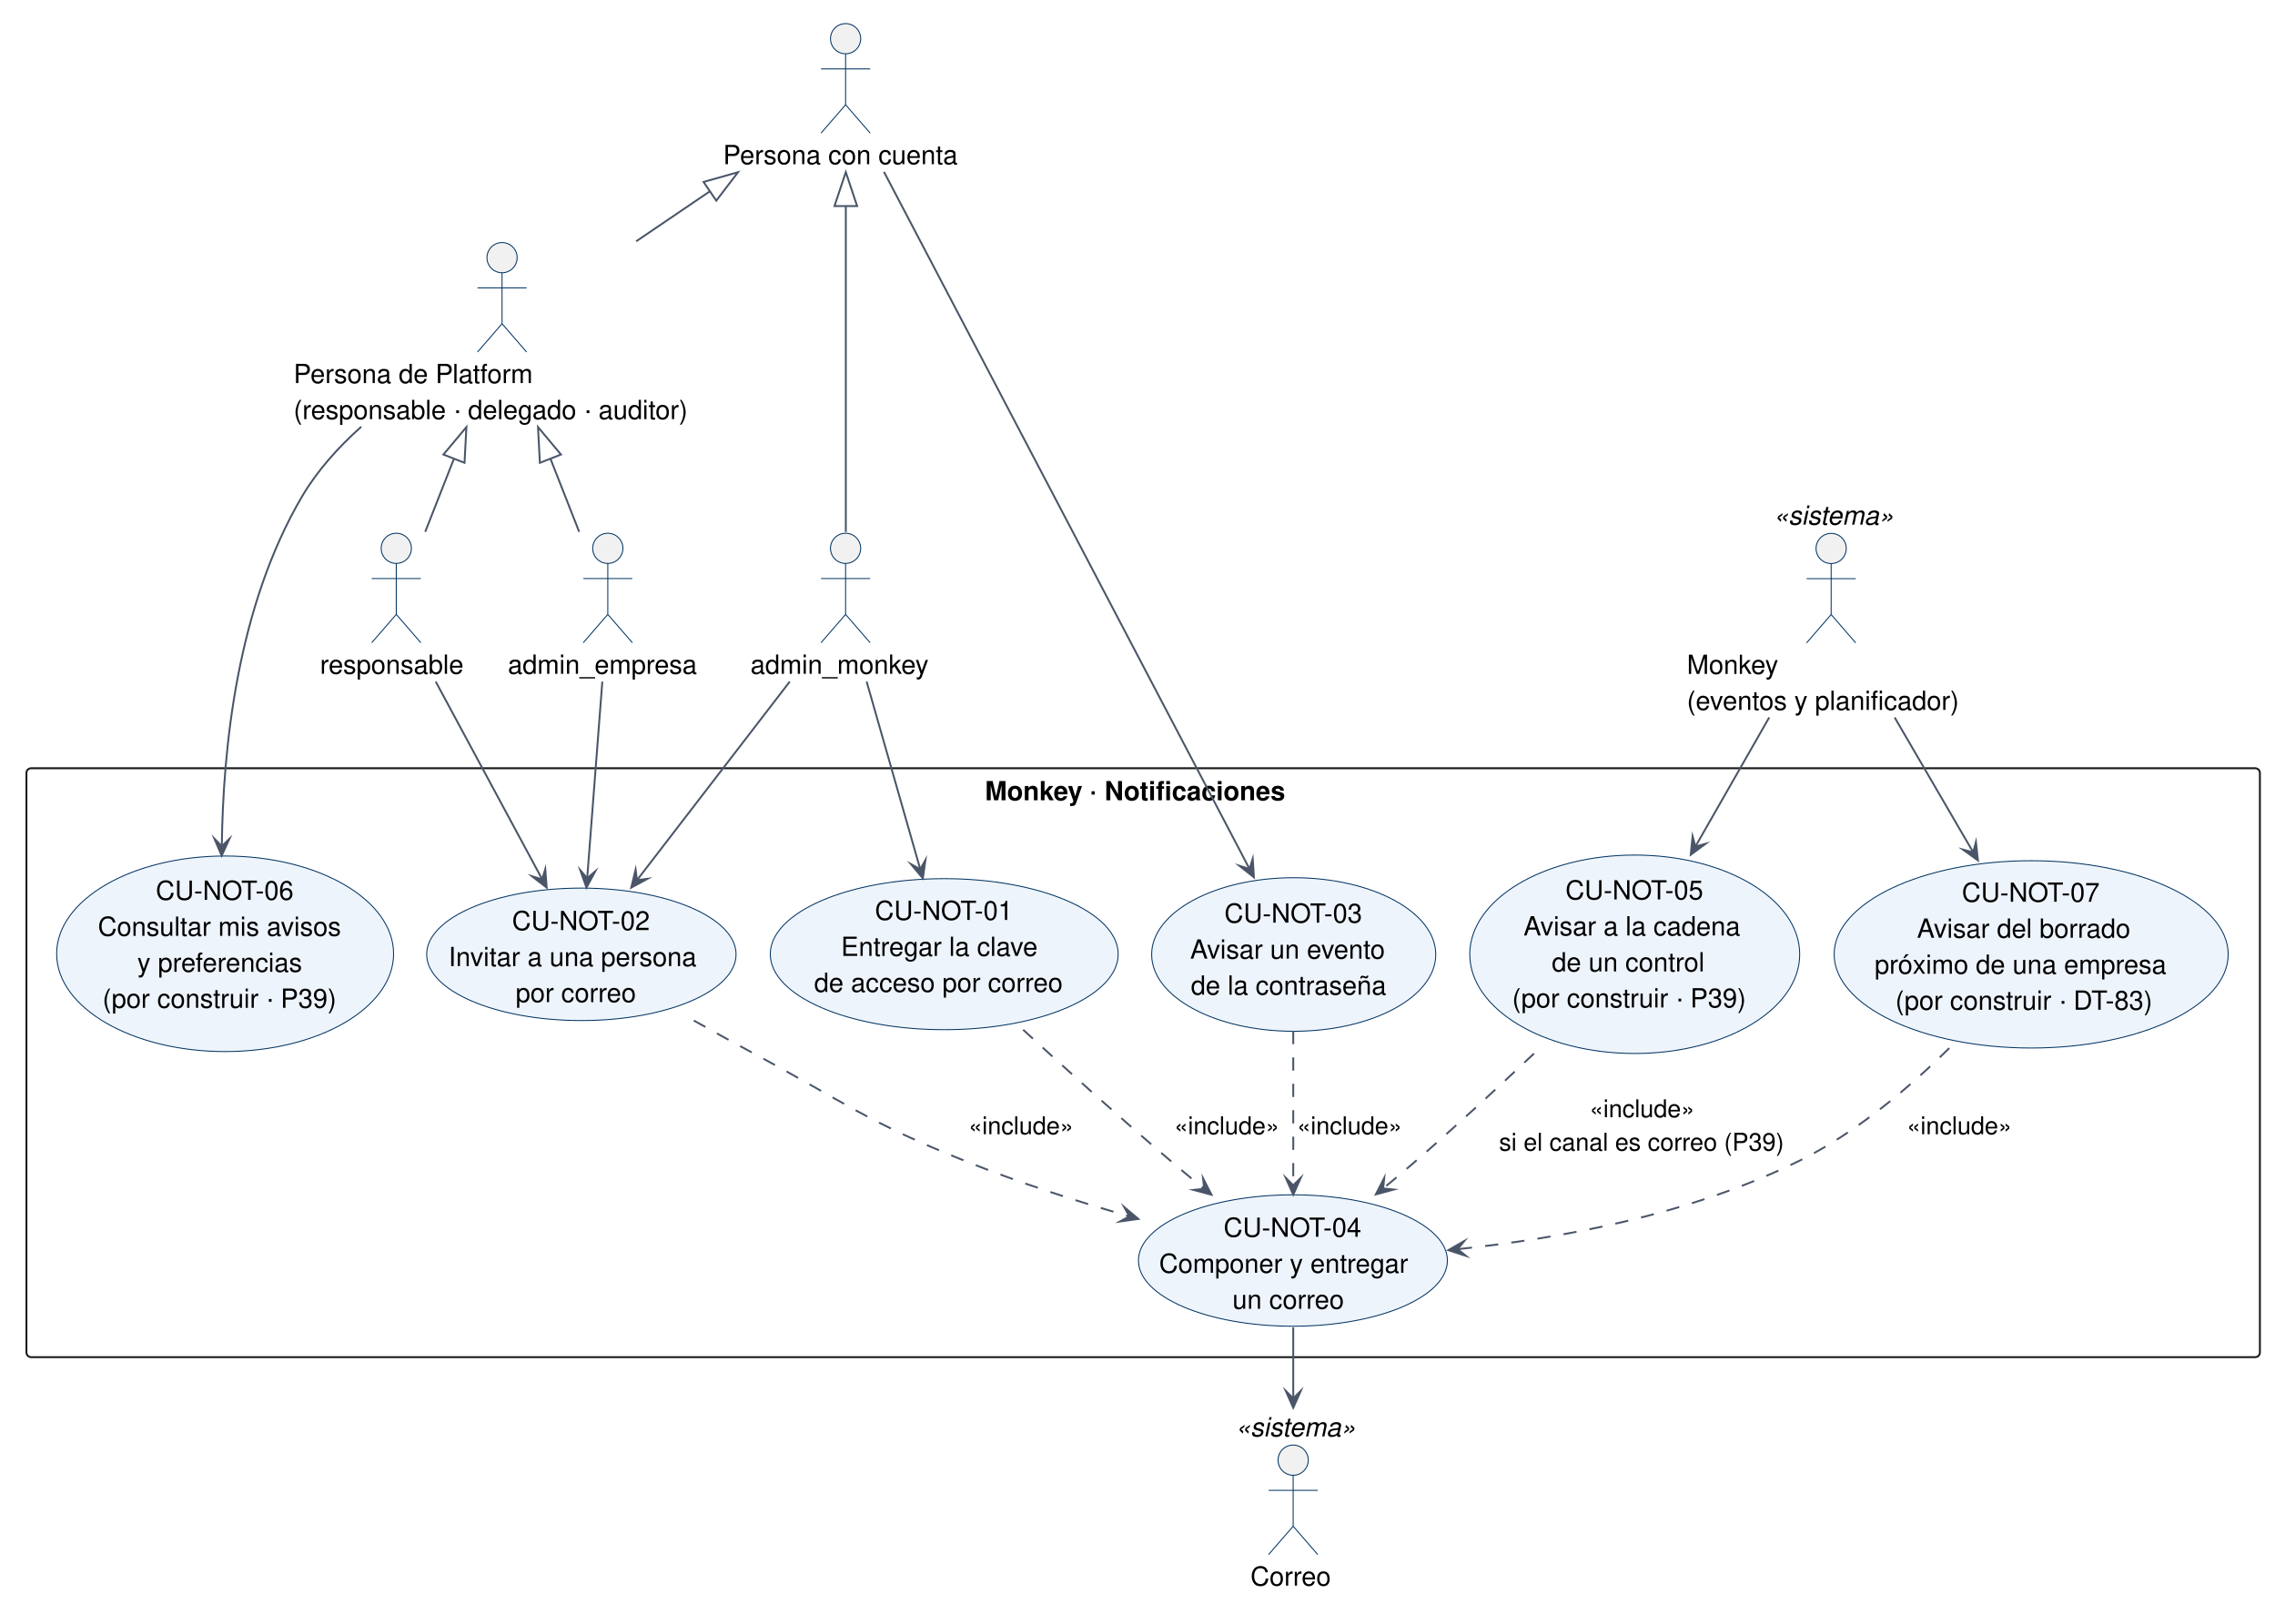
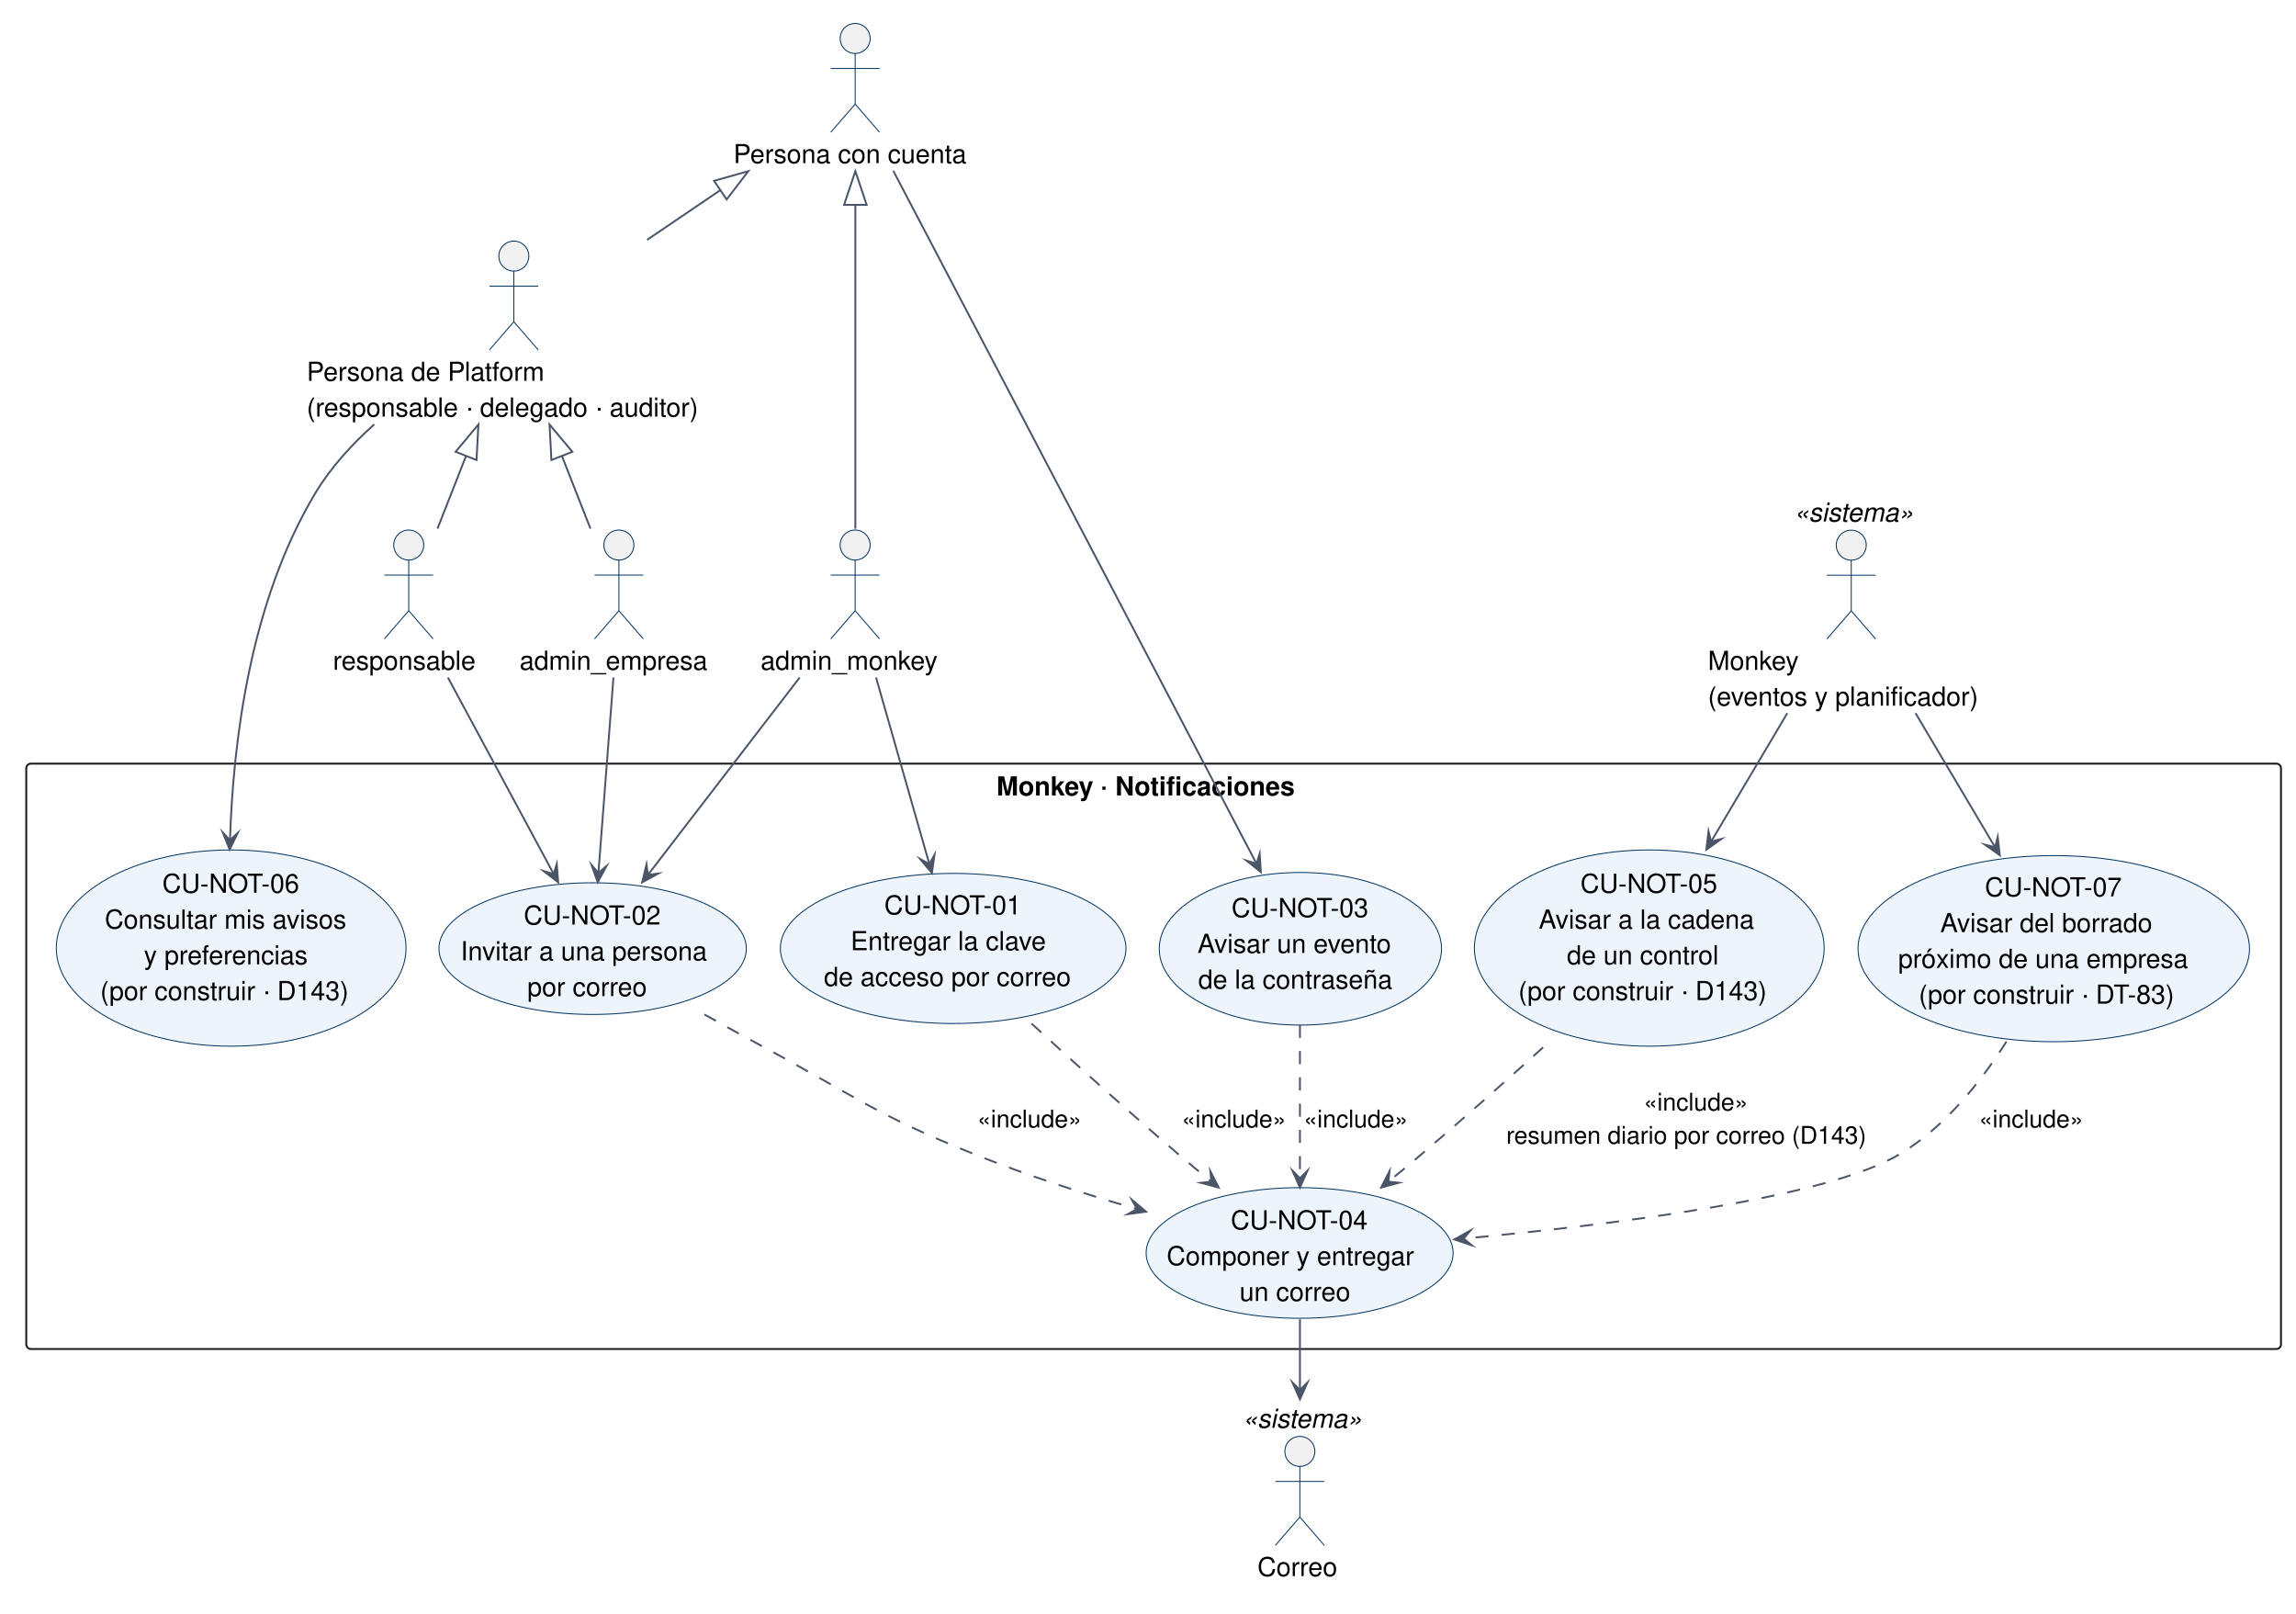
- <svg xmlns="http://www.w3.org/2000/svg" version="1.1" data-diagram-type="DESCRIPTION" style="width:1205px;height:860px;background:#FFFFFF;" width="1205px" height="860px" viewBox="0 0 1205 860" zoomAndPan="magnify" preserveAspectRatio="none" contentStyleType="text/css">
+ <svg xmlns="http://www.w3.org/2000/svg" version="1.1" data-diagram-type="DESCRIPTION" style="width:1224px;height:860px;background:#FFFFFF;" width="1224px" height="860px" viewBox="0 0 1224 860" zoomAndPan="magnify" preserveAspectRatio="none" contentStyleType="text/css">
  <defs />
  <g font-family="sans-serif" lengthAdjust="spacing">
    <g class="cluster" data-qualified-name="Monkey . Notificaciones" id="ent0016" data-source-line="31">
-       <rect x="14" y="407" width="1183" height="312" fill="none" style="stroke:#181818;stroke-width:1;" rx="2.5" ry="2.5" />
-       <text x="521.724" y="423.966" fill="#000" font-size="14" textLength="167.551" font-weight="700" font-family="Helvetica">Monkey · Notificaciones</text>
+       <rect x="14" y="407" width="1202" height="312" fill="none" style="stroke:#181818;stroke-width:1;" rx="2.5" ry="2.5" />
+       <text x="531.224" y="423.966" fill="#000" font-size="14" textLength="167.551" font-weight="700" font-family="Helvetica">Monkey · Notificaciones</text>
    </g>
    <g class="entity" data-qualified-name="ConCuenta" id="ent0001" data-source-line="18">
-       <ellipse cx="447.89" cy="20.5" rx="8" ry="8" fill="#F1F1F1" style="stroke:#013362;stroke-width:0.5;" />
-       <path d="M447.89,28.5 L447.89,55.5 M434.89,36.5 L460.89,36.5 M447.89,55.5 L434.89,70.5 M447.89,55.5 L460.89,70.5" style="stroke:#013362;stroke-width:0.5;" fill="none" />
-       <text x="383" y="86.966" fill="#000" font-size="14" textLength="129.779" font-family="Helvetica">Persona con cuenta</text>
+       <ellipse cx="455.89" cy="20.5" rx="8" ry="8" fill="#F1F1F1" style="stroke:#013362;stroke-width:0.5;" />
+       <path d="M455.89,28.5 L455.89,55.5 M442.89,36.5 L468.89,36.5 M455.89,55.5 L442.89,70.5 M455.89,55.5 L468.89,70.5" style="stroke:#013362;stroke-width:0.5;" fill="none" />
+       <text x="391" y="86.966" fill="#000" font-size="14" textLength="129.779" font-family="Helvetica">Persona con cuenta</text>
    </g>
    <g class="entity" data-qualified-name="Persona" id="ent0002" data-source-line="19">
-       <ellipse cx="265.925" cy="136.5" rx="8" ry="8" fill="#F1F1F1" style="stroke:#013362;stroke-width:0.5;" />
-       <path d="M265.925,144.5 L265.925,171.5 M252.925,152.5 L278.925,152.5 M265.925,171.5 L252.925,186.5 M265.925,171.5 L278.925,186.5" style="stroke:#013362;stroke-width:0.5;" fill="none" />
-       <text x="155.5" y="202.966" fill="#000" font-size="14" textLength="134.764" font-family="Helvetica">Persona de Platform</text>
-       <text x="155.5" y="222.034" fill="#000" font-size="14" textLength="220.849" font-family="Helvetica">(responsable · delegado · auditor)</text>
+       <ellipse cx="273.925" cy="136.5" rx="8" ry="8" fill="#F1F1F1" style="stroke:#013362;stroke-width:0.5;" />
+       <path d="M273.925,144.5 L273.925,171.5 M260.925,152.5 L286.925,152.5 M273.925,171.5 L260.925,186.5 M273.925,171.5 L286.925,186.5" style="stroke:#013362;stroke-width:0.5;" fill="none" />
+       <text x="163.5" y="202.966" fill="#000" font-size="14" textLength="134.764" font-family="Helvetica">Persona de Platform</text>
+       <text x="163.5" y="222.034" fill="#000" font-size="14" textLength="220.849" font-family="Helvetica">(responsable · delegado · auditor)</text>
    </g>
    <g class="entity" data-qualified-name="Responsable" id="ent0003" data-source-line="20">
-       <ellipse cx="209.897" cy="290.5" rx="8" ry="8" fill="#F1F1F1" style="stroke:#013362;stroke-width:0.5;" />
-       <path d="M209.897,298.5 L209.897,325.5 M196.897,306.5 L222.897,306.5 M209.897,325.5 L196.897,340.5 M209.897,325.5 L222.897,340.5" style="stroke:#013362;stroke-width:0.5;" fill="none" />
-       <text x="169.5" y="356.966" fill="#000" font-size="14" textLength="80.794" font-family="Helvetica">responsable</text>
+       <ellipse cx="217.897" cy="290.5" rx="8" ry="8" fill="#F1F1F1" style="stroke:#013362;stroke-width:0.5;" />
+       <path d="M217.897,298.5 L217.897,325.5 M204.897,306.5 L230.897,306.5 M217.897,325.5 L204.897,340.5 M217.897,325.5 L230.897,340.5" style="stroke:#013362;stroke-width:0.5;" fill="none" />
+       <text x="177.5" y="356.966" fill="#000" font-size="14" textLength="80.794" font-family="Helvetica">responsable</text>
    </g>
    <g class="entity" data-qualified-name="AdminEmpresa" id="ent0004" data-source-line="21">
-       <ellipse cx="321.934" cy="290.5" rx="8" ry="8" fill="#F1F1F1" style="stroke:#013362;stroke-width:0.5;" />
-       <path d="M321.934,298.5 L321.934,325.5 M308.934,306.5 L334.934,306.5 M321.934,325.5 L308.934,340.5 M321.934,325.5 L334.934,340.5" style="stroke:#013362;stroke-width:0.5;" fill="none" />
-       <text x="269" y="356.966" fill="#000" font-size="14" textLength="105.868" font-family="Helvetica">admin_empresa</text>
+       <ellipse cx="329.934" cy="290.5" rx="8" ry="8" fill="#F1F1F1" style="stroke:#013362;stroke-width:0.5;" />
+       <path d="M329.934,298.5 L329.934,325.5 M316.934,306.5 L342.934,306.5 M329.934,325.5 L316.934,340.5 M329.934,325.5 L342.934,340.5" style="stroke:#013362;stroke-width:0.5;" fill="none" />
+       <text x="277" y="356.966" fill="#000" font-size="14" textLength="105.868" font-family="Helvetica">admin_empresa</text>
    </g>
    <g class="entity" data-qualified-name="AdminMonkey" id="ent0005" data-source-line="22">
-       <ellipse cx="447.879" cy="290.5" rx="8" ry="8" fill="#F1F1F1" style="stroke:#013362;stroke-width:0.5;" />
-       <path d="M447.879,298.5 L447.879,325.5 M434.879,306.5 L460.879,306.5 M447.879,325.5 L434.879,340.5 M447.879,325.5 L460.879,340.5" style="stroke:#013362;stroke-width:0.5;" fill="none" />
-       <text x="397.5" y="356.966" fill="#000" font-size="14" textLength="100.758" font-family="Helvetica">admin_monkey</text>
+       <ellipse cx="455.879" cy="290.5" rx="8" ry="8" fill="#F1F1F1" style="stroke:#013362;stroke-width:0.5;" />
+       <path d="M455.879,298.5 L455.879,325.5 M442.879,306.5 L468.879,306.5 M455.879,325.5 L442.879,340.5 M455.879,325.5 L468.879,340.5" style="stroke:#013362;stroke-width:0.5;" fill="none" />
+       <text x="405.5" y="356.966" fill="#000" font-size="14" textLength="100.758" font-family="Helvetica">admin_monkey</text>
    </g>
    <g class="entity" data-qualified-name="Reloj" id="ent0006" data-source-line="23">
-       <ellipse cx="969.905" cy="290.568" rx="8" ry="8" fill="#F1F1F1" style="stroke:#013362;stroke-width:0.5;" />
-       <path d="M969.905,298.568 L969.905,325.568 M956.905,306.568 L982.905,306.568 M969.905,325.568 L956.905,340.568 M969.905,325.568 L982.905,340.568" style="stroke:#013362;stroke-width:0.5;" fill="none" />
-       <text x="893.5" y="357.034" fill="#000" font-size="14" textLength="52.332" font-family="Helvetica">Monkey</text>
-       <text x="893.5" y="376.102" fill="#000" font-size="14" textLength="152.809" font-family="Helvetica">(eventos y planificador)</text>
-       <text x="939.455" y="277.966" fill="#000" font-size="14" textLength="60.9" font-style="italic" font-family="Helvetica">«sistema»</text>
+       <ellipse cx="986.905" cy="290.568" rx="8" ry="8" fill="#F1F1F1" style="stroke:#013362;stroke-width:0.5;" />
+       <path d="M986.905,298.568 L986.905,325.568 M973.905,306.568 L999.905,306.568 M986.905,325.568 L973.905,340.568 M986.905,325.568 L999.905,340.568" style="stroke:#013362;stroke-width:0.5;" fill="none" />
+       <text x="910.5" y="357.034" fill="#000" font-size="14" textLength="52.332" font-family="Helvetica">Monkey</text>
+       <text x="910.5" y="376.102" fill="#000" font-size="14" textLength="152.809" font-family="Helvetica">(eventos y planificador)</text>
+       <text x="956.455" y="277.966" fill="#000" font-size="14" textLength="60.9" font-style="italic" font-family="Helvetica">«sistema»</text>
    </g>
    <g class="entity" data-qualified-name="Correo" id="ent0007" data-source-line="24">
-       <ellipse cx="684.95" cy="773.568" rx="8" ry="8" fill="#F1F1F1" style="stroke:#013362;stroke-width:0.5;" />
-       <path d="M684.95,781.568 L684.95,808.568 M671.95,789.568 L697.95,789.568 M684.95,808.568 L671.95,823.568 M684.95,808.568 L697.95,823.568" style="stroke:#013362;stroke-width:0.5;" fill="none" />
-       <text x="662.326" y="840.034" fill="#000" font-size="14" textLength="45.248" font-family="Helvetica">Correo</text>
-       <text x="654.5" y="760.966" fill="#000" font-size="14" textLength="60.9" font-style="italic" font-family="Helvetica">«sistema»</text>
+       <ellipse cx="692.95" cy="773.568" rx="8" ry="8" fill="#F1F1F1" style="stroke:#013362;stroke-width:0.5;" />
+       <path d="M692.95,781.568 L692.95,808.568 M679.95,789.568 L705.95,789.568 M692.95,808.568 L679.95,823.568 M692.95,808.568 L705.95,823.568" style="stroke:#013362;stroke-width:0.5;" fill="none" />
+       <text x="670.326" y="840.034" fill="#000" font-size="14" textLength="45.248" font-family="Helvetica">Correo</text>
+       <text x="662.5" y="760.966" fill="#000" font-size="14" textLength="60.9" font-style="italic" font-family="Helvetica">«sistema»</text>
    </g>
    <g class="entity" data-qualified-name="Monkey . Notificaciones.CU1" id="ent0017" data-source-line="32">
-       <ellipse cx="500.133" cy="505.508" rx="92.133" ry="40.008" fill="#EEF4FB" style="stroke:#013362;stroke-width:0.5;" />
-       <text x="463.397" y="487.357" fill="#000" font-size="14" textLength="73.472" font-family="Helvetica">CU-NOT-01</text>
-       <text x="445.456" y="506.425" fill="#000" font-size="14" textLength="109.354" font-family="Helvetica">Entregar la clave</text>
-       <text x="431.246" y="525.493" fill="#000" font-size="14" textLength="137.773" font-family="Helvetica">de acceso por correo</text>
+       <ellipse cx="508.133" cy="505.508" rx="92.133" ry="40.008" fill="#EEF4FB" style="stroke:#013362;stroke-width:0.5;" />
+       <text x="471.397" y="487.357" fill="#000" font-size="14" textLength="73.472" font-family="Helvetica">CU-NOT-01</text>
+       <text x="453.456" y="506.425" fill="#000" font-size="14" textLength="109.354" font-family="Helvetica">Entregar la clave</text>
+       <text x="439.246" y="525.493" fill="#000" font-size="14" textLength="137.773" font-family="Helvetica">de acceso por correo</text>
    </g>
    <g class="entity" data-qualified-name="Monkey . Notificaciones.CU2" id="ent0018" data-source-line="33">
-       <ellipse cx="307.936" cy="505.59" rx="81.936" ry="35.09" fill="#EEF4FB" style="stroke:#013362;stroke-width:0.5;" />
-       <text x="271.201" y="492.755" fill="#000" font-size="14" textLength="73.472" font-family="Helvetica">CU-NOT-02</text>
-       <text x="237.58" y="511.823" fill="#000" font-size="14" textLength="140.713" font-family="Helvetica">Invitar a una persona</text>
-       <text x="273.126" y="530.891" fill="#000" font-size="14" textLength="69.622" font-family="Helvetica">por correo</text>
+       <ellipse cx="315.936" cy="505.59" rx="81.936" ry="35.09" fill="#EEF4FB" style="stroke:#013362;stroke-width:0.5;" />
+       <text x="279.201" y="492.755" fill="#000" font-size="14" textLength="73.472" font-family="Helvetica">CU-NOT-02</text>
+       <text x="245.58" y="511.823" fill="#000" font-size="14" textLength="140.713" font-family="Helvetica">Invitar a una persona</text>
+       <text x="281.126" y="530.891" fill="#000" font-size="14" textLength="69.622" font-family="Helvetica">por correo</text>
    </g>
    <g class="entity" data-qualified-name="Monkey . Notificaciones.CU3" id="ent0019" data-source-line="34">
-       <ellipse cx="685.238" cy="505.677" rx="75.238" ry="40.677" fill="#EEF4FB" style="stroke:#013362;stroke-width:0.5;" />
-       <text x="648.502" y="488.804" fill="#000" font-size="14" textLength="73.472" font-family="Helvetica">CU-NOT-03</text>
-       <text x="630.4" y="507.872" fill="#000" font-size="14" textLength="109.676" font-family="Helvetica">Avisar un evento</text>
-       <text x="630.792" y="526.939" fill="#000" font-size="14" textLength="108.892" font-family="Helvetica">de la contraseña</text>
+       <ellipse cx="693.238" cy="505.677" rx="75.238" ry="40.677" fill="#EEF4FB" style="stroke:#013362;stroke-width:0.5;" />
+       <text x="656.502" y="488.804" fill="#000" font-size="14" textLength="73.472" font-family="Helvetica">CU-NOT-03</text>
+       <text x="638.4" y="507.872" fill="#000" font-size="14" textLength="109.676" font-family="Helvetica">Avisar un evento</text>
+       <text x="638.792" y="526.939" fill="#000" font-size="14" textLength="108.892" font-family="Helvetica">de la contraseña</text>
    </g>
    <g class="entity" data-qualified-name="Monkey . Notificaciones.CU4" id="ent0020" data-source-line="35">
-       <ellipse cx="684.825" cy="667.807" rx="81.825" ry="34.807" fill="#EEF4FB" style="stroke:#013362;stroke-width:0.5;" />
-       <text x="648.089" y="655.233" fill="#000" font-size="14" textLength="73.472" font-family="Helvetica">CU-NOT-04</text>
-       <text x="613.943" y="674.301" fill="#000" font-size="14" textLength="141.763" font-family="Helvetica">Componer y entregar</text>
-       <text x="652.793" y="693.369" fill="#000" font-size="14" textLength="64.064" font-family="Helvetica">un correo</text>
+       <ellipse cx="692.825" cy="667.807" rx="81.825" ry="34.807" fill="#EEF4FB" style="stroke:#013362;stroke-width:0.5;" />
+       <text x="656.089" y="655.233" fill="#000" font-size="14" textLength="73.472" font-family="Helvetica">CU-NOT-04</text>
+       <text x="621.943" y="674.301" fill="#000" font-size="14" textLength="141.763" font-family="Helvetica">Componer y entregar</text>
+       <text x="660.793" y="693.369" fill="#000" font-size="14" textLength="64.064" font-family="Helvetica">un correo</text>
    </g>
    <g class="entity" data-qualified-name="Monkey . Notificaciones.CU5" id="ent0021" data-source-line="36">
-       <ellipse cx="865.876" cy="505.561" rx="87.376" ry="52.561" fill="#EEF4FB" style="stroke:#013362;stroke-width:0.5;" />
-       <text x="829.14" y="476.512" fill="#000" font-size="14" textLength="73.472" font-family="Helvetica">CU-NOT-05</text>
-       <text x="806.958" y="495.58" fill="#000" font-size="14" textLength="117.838" font-family="Helvetica">Avisar a la cadena</text>
-       <text x="821.951" y="514.648" fill="#000" font-size="14" textLength="87.85" font-family="Helvetica">de un control</text>
-       <text x="800.952" y="533.716" fill="#000" font-size="14" textLength="129.85" font-family="Helvetica">(por construir · P39)</text>
+       <ellipse cx="879.238" cy="505.299" rx="93.238" ry="52.299" fill="#EEF4FB" style="stroke:#013362;stroke-width:0.5;" />
+       <text x="842.502" y="475.838" fill="#000" font-size="14" textLength="73.472" font-family="Helvetica">CU-NOT-05</text>
+       <text x="820.319" y="494.906" fill="#000" font-size="14" textLength="117.838" font-family="Helvetica">Avisar a la cadena</text>
+       <text x="835.313" y="513.974" fill="#000" font-size="14" textLength="87.85" font-family="Helvetica">de un control</text>
+       <text x="809.434" y="533.042" fill="#000" font-size="14" textLength="139.607" font-family="Helvetica">(por construir · D143)</text>
    </g>
    <g class="entity" data-qualified-name="Monkey . Notificaciones.CU6" id="ent0022" data-source-line="37">
-       <ellipse cx="119.236" cy="505.302" rx="89.236" ry="51.802" fill="#EEF4FB" style="stroke:#013362;stroke-width:0.5;" />
-       <text x="82.5" y="476.717" fill="#000" font-size="14" textLength="73.472" font-family="Helvetica">CU-NOT-06</text>
-       <text x="51.847" y="495.785" fill="#000" font-size="14" textLength="134.777" font-family="Helvetica">Consultar mis avisos</text>
-       <text x="72.735" y="514.853" fill="#000" font-size="14" textLength="93.002" font-family="Helvetica">y preferencias</text>
-       <text x="54.311" y="533.921" fill="#000" font-size="14" textLength="129.85" font-family="Helvetica">(por construir · P39)</text>
+       <ellipse cx="123.238" cy="505.299" rx="93.238" ry="52.299" fill="#EEF4FB" style="stroke:#013362;stroke-width:0.5;" />
+       <text x="86.502" y="475.838" fill="#000" font-size="14" textLength="73.472" font-family="Helvetica">CU-NOT-06</text>
+       <text x="55.849" y="494.906" fill="#000" font-size="14" textLength="134.777" font-family="Helvetica">Consultar mis avisos</text>
+       <text x="76.737" y="513.974" fill="#000" font-size="14" textLength="93.002" font-family="Helvetica">y preferencias</text>
+       <text x="53.434" y="533.042" fill="#000" font-size="14" textLength="139.607" font-family="Helvetica">(por construir · D143)</text>
    </g>
    <g class="entity" data-qualified-name="Monkey . Notificaciones.CU7" id="ent0023" data-source-line="38">
-       <ellipse cx="1075.856" cy="505.61" rx="104.356" ry="49.61" fill="#EEF4FB" style="stroke:#013362;stroke-width:0.5;" />
-       <text x="1039.12" y="477.737" fill="#000" font-size="14" textLength="73.472" font-family="Helvetica">CU-NOT-07</text>
-       <text x="1015.363" y="496.805" fill="#000" font-size="14" textLength="120.988" font-family="Helvetica">Avisar del borrado</text>
-       <text x="992.928" y="515.873" fill="#000" font-size="14" textLength="165.857" font-family="Helvetica">próximo de una empresa</text>
-       <text x="1003.911" y="534.941" fill="#000" font-size="14" textLength="143.891" font-family="Helvetica">(por construir · DT-83)</text>
+       <ellipse cx="1094.856" cy="505.61" rx="104.356" ry="49.61" fill="#EEF4FB" style="stroke:#013362;stroke-width:0.5;" />
+       <text x="1058.12" y="477.737" fill="#000" font-size="14" textLength="73.472" font-family="Helvetica">CU-NOT-07</text>
+       <text x="1034.363" y="496.805" fill="#000" font-size="14" textLength="120.988" font-family="Helvetica">Avisar del borrado</text>
+       <text x="1011.928" y="515.873" fill="#000" font-size="14" textLength="165.857" font-family="Helvetica">próximo de una empresa</text>
+       <text x="1022.911" y="534.941" fill="#000" font-size="14" textLength="143.891" font-family="Helvetica">(por construir · DT-83)</text>
    </g>
    <g class="link" data-entity-1="ent0001" data-entity-2="ent0002" id="lnk9" data-link-type="extension">
-       <polygon points="390.913,91.237,372.65,96.379,379.388,106.309,390.913,91.237" fill="none" style="stroke:#4A5568;stroke-width:1;stroke-linejoin:miter;stroke-miterlimit:10;" />
-       <path d="M376.019,101.344 C358.922,112.946 354.857,115.704 336.981,127.834" style="stroke:#4A5568;stroke-width:1;" fill="none" />
+       <polygon points="398.913,91.237,380.65,96.379,387.388,106.309,398.913,91.237" fill="none" style="stroke:#4A5568;stroke-width:1;stroke-linejoin:miter;stroke-miterlimit:10;" />
+       <path d="M384.019,101.344 C366.922,112.946 362.857,115.704 344.981,127.834" style="stroke:#4A5568;stroke-width:1;" fill="none" />
    </g>
    <g class="link" data-entity-1="ent0002" data-entity-2="ent0003" id="lnk11" data-link-type="extension">
-       <polygon points="247.041,226.244,234.873,240.802,246.042,245.191,247.041,226.244" fill="none" style="stroke:#4A5568;stroke-width:1;stroke-linejoin:miter;stroke-miterlimit:10;" />
-       <path d="M240.457,242.997 C233.35,261.083 231.955,264.632 225.228,281.749" style="stroke:#4A5568;stroke-width:1;" fill="none" />
+       <polygon points="255.041,226.244,242.873,240.802,254.042,245.191,255.041,226.244" fill="none" style="stroke:#4A5568;stroke-width:1;stroke-linejoin:miter;stroke-miterlimit:10;" />
+       <path d="M248.457,242.997 C241.35,261.083 239.955,264.632 233.228,281.749" style="stroke:#4A5568;stroke-width:1;" fill="none" />
    </g>
    <g class="link" data-entity-1="ent0002" data-entity-2="ent0004" id="lnk13" data-link-type="extension">
-       <polygon points="284.959,226.244,285.958,245.191,297.127,240.802,284.959,226.244" fill="none" style="stroke:#4A5568;stroke-width:1;stroke-linejoin:miter;stroke-miterlimit:10;" />
-       <path d="M291.543,242.997 C298.65,261.083 300.045,264.632 306.772,281.749" style="stroke:#4A5568;stroke-width:1;" fill="none" />
+       <polygon points="292.959,226.244,293.958,245.191,305.127,240.802,292.959,226.244" fill="none" style="stroke:#4A5568;stroke-width:1;stroke-linejoin:miter;stroke-miterlimit:10;" />
+       <path d="M299.543,242.997 C306.65,261.083 308.045,264.632 314.772,281.749" style="stroke:#4A5568;stroke-width:1;" fill="none" />
    </g>
    <g class="link" data-entity-1="ent0001" data-entity-2="ent0005" id="lnk15" data-link-type="extension">
-       <polygon points="448,91.183,442,109.183,454,109.183,448,91.183" fill="none" style="stroke:#4A5568;stroke-width:1;stroke-linejoin:miter;stroke-miterlimit:10;" />
-       <path d="M448,109.183 C448,160.063 448,230.955 448,281.828" style="stroke:#4A5568;stroke-width:1;" fill="none" />
+       <polygon points="456,91.183,450,109.183,462,109.183,456,91.183" fill="none" style="stroke:#4A5568;stroke-width:1;stroke-linejoin:miter;stroke-miterlimit:10;" />
+       <path d="M456,109.183 C456,160.063 456,230.955 456,281.828" style="stroke:#4A5568;stroke-width:1;" fill="none" />
    </g>
    <g class="link" data-entity-1="ent0005" data-entity-2="ent0017" id="lnk24" data-link-type="dependency">
-       <polygon points="488.809,465.331,490.182,455.578,487.435,460.523,482.49,457.776,488.809,465.331" fill="#4A5568" style="stroke:#4A5568;stroke-width:1;stroke-linejoin:miter;stroke-miterlimit:10;" />
-       <path d="M459.028,361.098 C467.793,391.775 478.628,429.697 487.435,460.523" style="stroke:#4A5568;stroke-width:1;" fill="none" />
+       <polygon points="496.809,465.331,498.182,455.578,495.435,460.523,490.49,457.776,496.809,465.331" fill="#4A5568" style="stroke:#4A5568;stroke-width:1;stroke-linejoin:miter;stroke-miterlimit:10;" />
+       <path d="M467.028,361.098 C475.793,391.775 486.628,429.697 495.435,460.523" style="stroke:#4A5568;stroke-width:1;" fill="none" />
    </g>
    <g class="link" data-entity-1="ent0005" data-entity-2="ent0018" id="lnk25" data-link-type="dependency">
-       <polygon points="334.343,470.254,343.001,465.559,337.392,466.291,336.66,460.681,334.343,470.254" fill="#4A5568" style="stroke:#4A5568;stroke-width:1;stroke-linejoin:miter;stroke-miterlimit:10;" />
-       <path d="M418.31,361.098 C393.427,393.444 361.286,435.228 337.392,466.291" style="stroke:#4A5568;stroke-width:1;" fill="none" />
+       <polygon points="342.343,470.254,351.001,465.559,345.392,466.291,344.66,460.681,342.343,470.254" fill="#4A5568" style="stroke:#4A5568;stroke-width:1;stroke-linejoin:miter;stroke-miterlimit:10;" />
+       <path d="M426.31,361.098 C401.427,393.444 369.286,435.228 345.392,466.291" style="stroke:#4A5568;stroke-width:1;" fill="none" />
    </g>
    <g class="link" data-entity-1="ent0003" data-entity-2="ent0018" id="lnk26" data-link-type="dependency">
-       <polygon points="289.56,470.254,288.815,460.433,287.189,465.851,281.771,464.226,289.56,470.254" fill="#4A5568" style="stroke:#4A5568;stroke-width:1;stroke-linejoin:miter;stroke-miterlimit:10;" />
-       <path d="M230.783,361.098 C248.201,393.444 270.463,434.789 287.189,465.851" style="stroke:#4A5568;stroke-width:1;" fill="none" />
+       <polygon points="297.56,470.254,296.815,460.433,295.189,465.851,289.771,464.226,297.56,470.254" fill="#4A5568" style="stroke:#4A5568;stroke-width:1;stroke-linejoin:miter;stroke-miterlimit:10;" />
+       <path d="M238.783,361.098 C256.201,393.444 278.463,434.789 295.189,465.851" style="stroke:#4A5568;stroke-width:1;" fill="none" />
    </g>
    <g class="link" data-entity-1="ent0004" data-entity-2="ent0018" id="lnk27" data-link-type="dependency">
-       <polygon points="310.634,470.254,315.313,461.587,311.018,465.269,307.336,460.974,310.634,470.254" fill="#4A5568" style="stroke:#4A5568;stroke-width:1;stroke-linejoin:miter;stroke-miterlimit:10;" />
-       <path d="M319.031,361.098 C316.543,393.444 313.407,434.206 311.018,465.269" style="stroke:#4A5568;stroke-width:1;" fill="none" />
+       <polygon points="318.634,470.254,323.313,461.587,319.018,465.269,315.336,460.974,318.634,470.254" fill="#4A5568" style="stroke:#4A5568;stroke-width:1;stroke-linejoin:miter;stroke-miterlimit:10;" />
+       <path d="M327.031,361.098 C324.543,393.444 321.407,434.206 319.018,465.269" style="stroke:#4A5568;stroke-width:1;" fill="none" />
    </g>
    <g class="link" data-entity-1="ent0001" data-entity-2="ent0019" id="lnk28" data-link-type="dependency">
-       <polygon points="664.169,464.772,663.532,454.944,661.847,460.344,656.447,458.659,664.169,464.772" fill="#4A5568" style="stroke:#4A5568;stroke-width:1;stroke-linejoin:miter;stroke-miterlimit:10;" />
-       <path d="M468.206,91.037 C512.759,176.006 616.725,374.287 661.847,460.344" style="stroke:#4A5568;stroke-width:1;" fill="none" />
+       <polygon points="672.169,464.772,671.532,454.944,669.847,460.344,664.447,458.659,672.169,464.772" fill="#4A5568" style="stroke:#4A5568;stroke-width:1;stroke-linejoin:miter;stroke-miterlimit:10;" />
+       <path d="M476.206,91.037 C520.759,176.006 624.725,374.287 669.847,460.344" style="stroke:#4A5568;stroke-width:1;" fill="none" />
    </g>
    <g class="link" data-entity-1="ent0002" data-entity-2="ent0022" id="lnk29" data-link-type="dependency">
-       <polygon points="117.417,453.315,121.531,444.367,117.48,448.316,113.531,444.265,117.417,453.315" fill="#4A5568" style="stroke:#4A5568;stroke-width:1;stroke-linejoin:miter;stroke-miterlimit:10;" />
-       <path d="M191.349,226.063 C179.254,236.877 168.07,249.274 160,263 C125.404,321.839 118.136,396.826 117.48,448.316" style="stroke:#4A5568;stroke-width:1;" fill="none" />
+       <polygon points="122.448,452.786,126.739,443.921,122.611,447.789,118.743,443.66,122.448,452.786" fill="#4A5568" style="stroke:#4A5568;stroke-width:1;stroke-linejoin:miter;stroke-miterlimit:10;" />
+       <path d="M199.528,226.169 C187.416,236.974 176.18,249.34 168,263 C132.942,321.544 124.291,396.246 122.611,447.789" style="stroke:#4A5568;stroke-width:1;" fill="none" />
    </g>
    <g class="link" data-entity-1="ent0006" data-entity-2="ent0021" id="lnk30" data-link-type="dependency">
-       <polygon points="895.524,452.833,903.462,447.003,898.005,448.492,896.516,443.034,895.524,452.833" fill="#4A5568" style="stroke:#4A5568;stroke-width:1;stroke-linejoin:miter;stroke-miterlimit:10;" />
-       <path d="M937.094,380.086 C923.764,403.414 910.97,425.802 898.005,448.492" style="stroke:#4A5568;stroke-width:1;" fill="none" />
+       <polygon points="909.66,452.833,917.692,447.134,912.211,448.533,910.813,443.052,909.66,452.833" fill="#4A5568" style="stroke:#4A5568;stroke-width:1;stroke-linejoin:miter;stroke-miterlimit:10;" />
+       <path d="M952.828,380.086 C938.985,403.414 925.675,425.843 912.211,448.533" style="stroke:#4A5568;stroke-width:1;" fill="none" />
    </g>
    <g class="link" data-entity-1="ent0006" data-entity-2="ent0023" id="lnk31" data-link-type="dependency">
-       <polygon points="1047.664,455.847,1046.591,446.057,1045.147,451.526,1039.678,450.083,1047.664,455.847" fill="#4A5568" style="stroke:#4A5568;stroke-width:1;stroke-linejoin:miter;stroke-miterlimit:10;" />
-       <path d="M1003.539,380.086 C1017.732,404.455 1031.571,428.216 1045.147,451.526" style="stroke:#4A5568;stroke-width:1;" fill="none" />
+       <polygon points="1066.129,455.847,1064.976,446.066,1063.577,451.547,1058.096,450.148,1066.129,455.847" fill="#4A5568" style="stroke:#4A5568;stroke-width:1;stroke-linejoin:miter;stroke-miterlimit:10;" />
+       <path d="M1021.172,380.086 C1035.633,404.455 1049.745,428.237 1063.577,451.547" style="stroke:#4A5568;stroke-width:1;" fill="none" />
    </g>
    <g class="link" data-entity-1="ent0020" data-entity-2="ent0007" id="lnk32" data-link-type="dependency">
-       <polygon points="685,745.828,689,736.828,685,740.828,681,736.828,685,745.828" fill="#4A5568" style="stroke:#4A5568;stroke-width:1;stroke-linejoin:miter;stroke-miterlimit:10;" />
-       <path d="M685,703.157 C685,716.313 685,726.594 685,740.828" style="stroke:#4A5568;stroke-width:1;" fill="none" />
+       <polygon points="693,745.828,697,736.828,693,740.828,689,736.828,693,745.828" fill="#4A5568" style="stroke:#4A5568;stroke-width:1;stroke-linejoin:miter;stroke-miterlimit:10;" />
+       <path d="M693,703.157 C693,716.313 693,726.594 693,740.828" style="stroke:#4A5568;stroke-width:1;" fill="none" />
    </g>
    <g class="link" data-entity-1="ent0017" data-entity-2="ent0020" id="lnk33" data-link-type="dependency">
-       <polygon points="641.696,632.957,637.218,624.185,637.81,629.811,632.184,630.403,641.696,632.957" fill="#4A5568" style="stroke:#4A5568;stroke-width:1;stroke-linejoin:miter;stroke-miterlimit:10;" />
-       <path d="M541.93,545.546 C564.724,566.482 593.58,592.524 620,615 C626.934,620.899 630.506,623.899 637.81,629.811" style="stroke:#4A5568;stroke-width:1;stroke-dasharray:7,7;" fill="none" />
-       <text x="622" y="600.897" fill="#000" font-size="13" textLength="57.577" font-family="Helvetica">«include»</text>
+       <polygon points="649.696,632.957,645.218,624.185,645.81,629.811,640.184,630.403,649.696,632.957" fill="#4A5568" style="stroke:#4A5568;stroke-width:1;stroke-linejoin:miter;stroke-miterlimit:10;" />
+       <path d="M549.93,545.546 C572.724,566.482 601.58,592.524 628,615 C634.934,620.899 638.506,623.899 645.81,629.811" style="stroke:#4A5568;stroke-width:1;stroke-dasharray:7,7;" fill="none" />
+       <text x="630" y="600.897" fill="#000" font-size="13" textLength="57.577" font-family="Helvetica">«include»</text>
    </g>
    <g class="link" data-entity-1="ent0018" data-entity-2="ent0020" id="lnk34" data-link-type="dependency">
-       <polygon points="602.958,645.778,595.416,639.444,598.153,644.395,593.202,647.132,602.958,645.778" fill="#4A5568" style="stroke:#4A5568;stroke-width:1;stroke-linejoin:miter;stroke-miterlimit:10;" />
-       <path d="M367.509,540.677 C377.96,546.535 388.765,552.503 399,558 C448.205,584.428 459.143,594.253 511,615 C540.419,626.77 568.751,635.93 598.153,644.395" style="stroke:#4A5568;stroke-width:1;stroke-dasharray:7,7;" fill="none" />
-       <text x="513" y="600.897" fill="#000" font-size="13" textLength="57.577" font-family="Helvetica">«include»</text>
+       <polygon points="610.958,645.778,603.416,639.444,606.153,644.395,601.202,647.132,610.958,645.778" fill="#4A5568" style="stroke:#4A5568;stroke-width:1;stroke-linejoin:miter;stroke-miterlimit:10;" />
+       <path d="M375.509,540.677 C385.96,546.535 396.765,552.503 407,558 C456.205,584.428 467.143,594.253 519,615 C548.419,626.77 576.751,635.93 606.153,644.395" style="stroke:#4A5568;stroke-width:1;stroke-dasharray:7,7;" fill="none" />
+       <text x="521" y="600.897" fill="#000" font-size="13" textLength="57.577" font-family="Helvetica">«include»</text>
    </g>
    <g class="link" data-entity-1="ent0019" data-entity-2="ent0020" id="lnk35" data-link-type="dependency">
-       <polygon points="685,632.942,689,623.942,685,627.942,681,623.942,685,632.942" fill="#4A5568" style="stroke:#4A5568;stroke-width:1;stroke-linejoin:miter;stroke-miterlimit:10;" />
-       <path d="M685,546.174 C685,572.816 685,602.555 685,627.942" style="stroke:#4A5568;stroke-width:1;stroke-dasharray:7,7;" fill="none" />
-       <text x="687" y="600.897" fill="#000" font-size="13" textLength="57.577" font-family="Helvetica">«include»</text>
+       <polygon points="693,632.942,697,623.942,693,627.942,689,623.942,693,632.942" fill="#4A5568" style="stroke:#4A5568;stroke-width:1;stroke-linejoin:miter;stroke-miterlimit:10;" />
+       <path d="M693,546.174 C693,572.816 693,602.555 693,627.942" style="stroke:#4A5568;stroke-width:1;stroke-dasharray:7,7;" fill="none" />
+       <text x="695" y="600.897" fill="#000" font-size="13" textLength="57.577" font-family="Helvetica">«include»</text>
    </g>
    <g class="link" data-entity-1="ent0023" data-entity-2="ent0020" id="lnk36" data-link-type="dependency">
-       <polygon points="767.123,662.32,776.492,665.357,772.096,661.797,775.656,657.401,767.123,662.32" fill="#4A5568" style="stroke:#4A5568;stroke-width:1;stroke-linejoin:miter;stroke-miterlimit:10;" />
-       <path d="M1032.468,555.273 C1010.671,576.773 982.638,600.417 953,615 C894.739,643.666 827.055,656.02 772.096,661.797" style="stroke:#4A5568;stroke-width:1;stroke-dasharray:7,7;" fill="none" />
-       <text x="1010" y="600.897" fill="#000" font-size="13" textLength="57.577" font-family="Helvetica">«include»</text>
+       <polygon points="775.332,660.599,784.663,663.75,780.31,660.137,783.923,655.784,775.332,660.599" fill="#4A5568" style="stroke:#4A5568;stroke-width:1;stroke-linejoin:miter;stroke-miterlimit:10;" />
+       <path d="M1069.655,555.115 C1055.822,576.853 1036.661,600.741 1013,615 C974.012,638.495 861.522,652.597 780.31,660.137" style="stroke:#4A5568;stroke-width:1;stroke-dasharray:7,7;" fill="none" />
+       <text x="1055" y="600.897" fill="#000" font-size="13" textLength="57.577" font-family="Helvetica">«include»</text>
    </g>
    <g class="link" data-entity-1="ent0021" data-entity-2="ent0020" id="lnk37" data-link-type="dependency">
-       <polygon points="728.737,632.774,738.244,630.202,732.617,629.621,733.198,623.994,728.737,632.774" fill="#4A5568" style="stroke:#4A5568;stroke-width:1;stroke-linejoin:miter;stroke-miterlimit:10;" />
-       <path d="M812.501,558.165 C793.113,576.452 770.851,596.955 750,615 C743.225,620.863 739.799,623.783 732.617,629.621" style="stroke:#4A5568;stroke-width:1;stroke-dasharray:7,7;" fill="none" />
-       <text x="841.97" y="591.897" fill="#000" font-size="13" textLength="57.577" font-family="Helvetica">«include»</text>
-       <text x="794" y="609.603" fill="#000" font-size="13" textLength="153.517" font-family="Helvetica">si el canal es correo (P39)</text>
+       <polygon points="736.283,632.933,745.796,630.383,740.171,629.788,740.765,624.163,736.283,632.933" fill="#4A5568" style="stroke:#4A5568;stroke-width:1;stroke-linejoin:miter;stroke-miterlimit:10;" />
+       <path d="M822.644,558.223 C802.469,576.421 779.421,596.853 758,615 C751.053,620.885 747.477,623.879 740.171,629.788" style="stroke:#4A5568;stroke-width:1;stroke-dasharray:7,7;" fill="none" />
+       <text x="876.262" y="591.897" fill="#000" font-size="13" textLength="57.577" font-family="Helvetica">«include»</text>
+       <text x="803" y="609.603" fill="#000" font-size="13" textLength="204.1" font-family="Helvetica">resumen diario por correo (D143)</text>
    </g>
  </g>
</svg>
